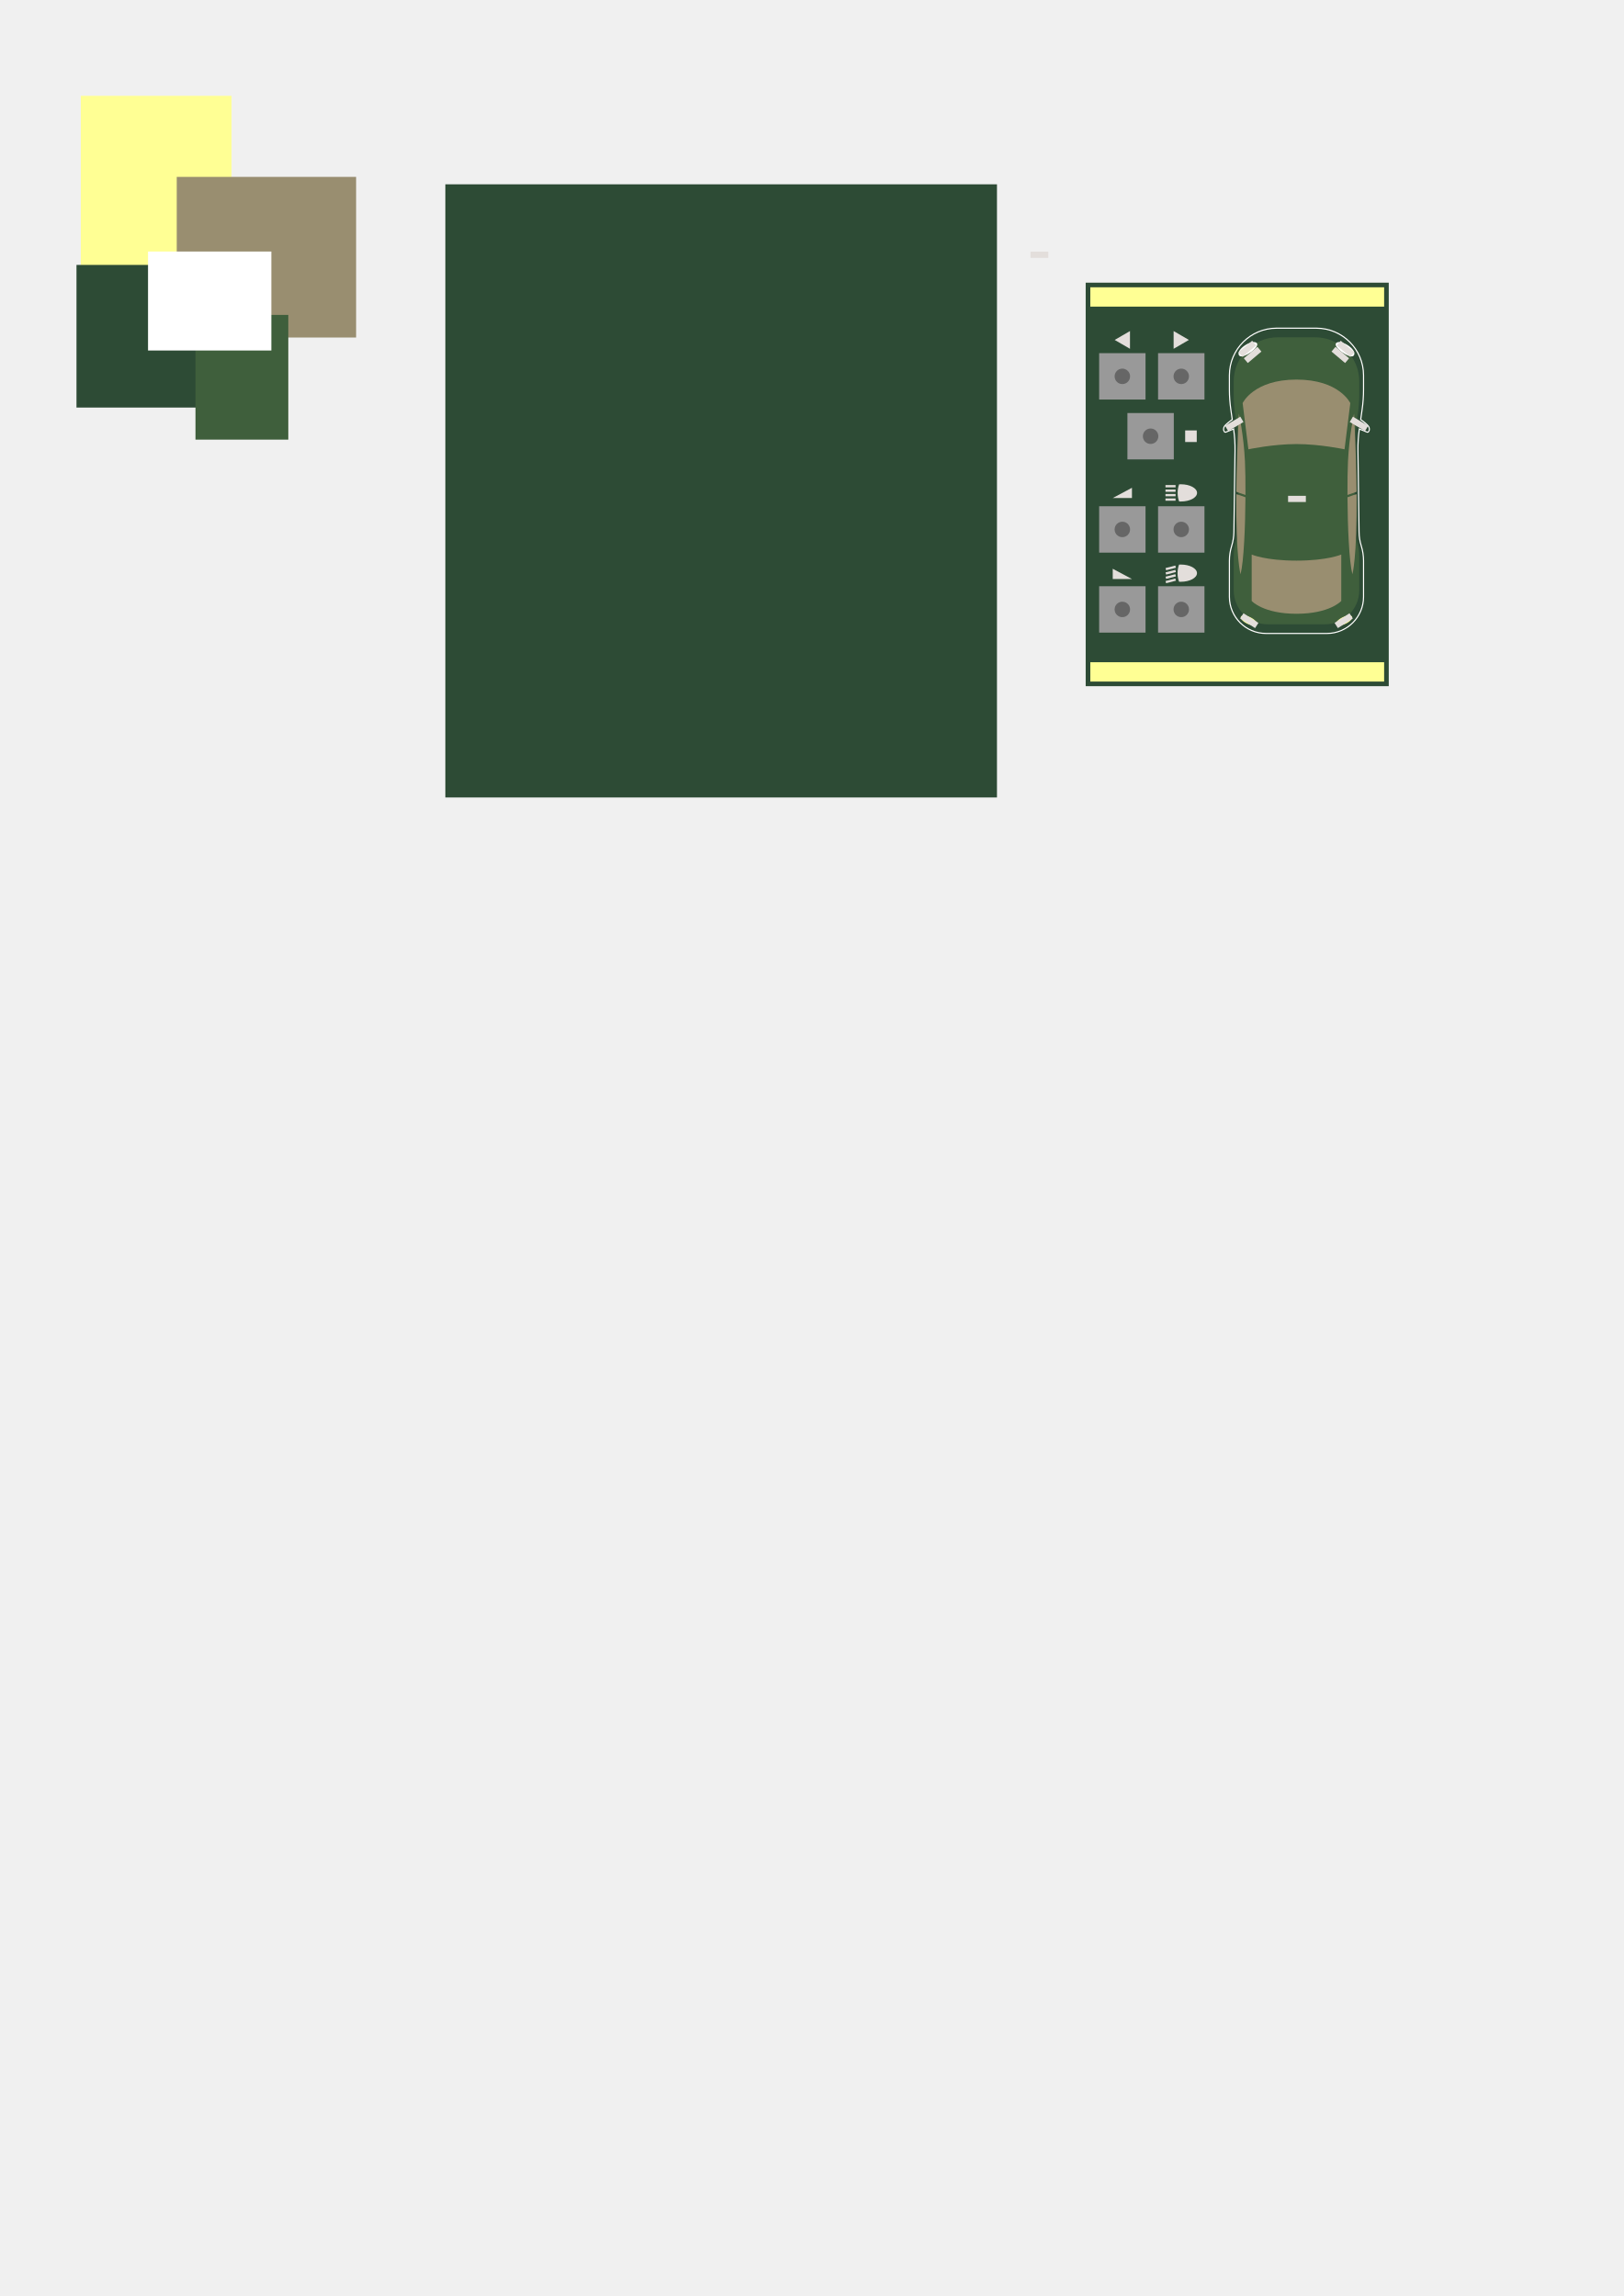
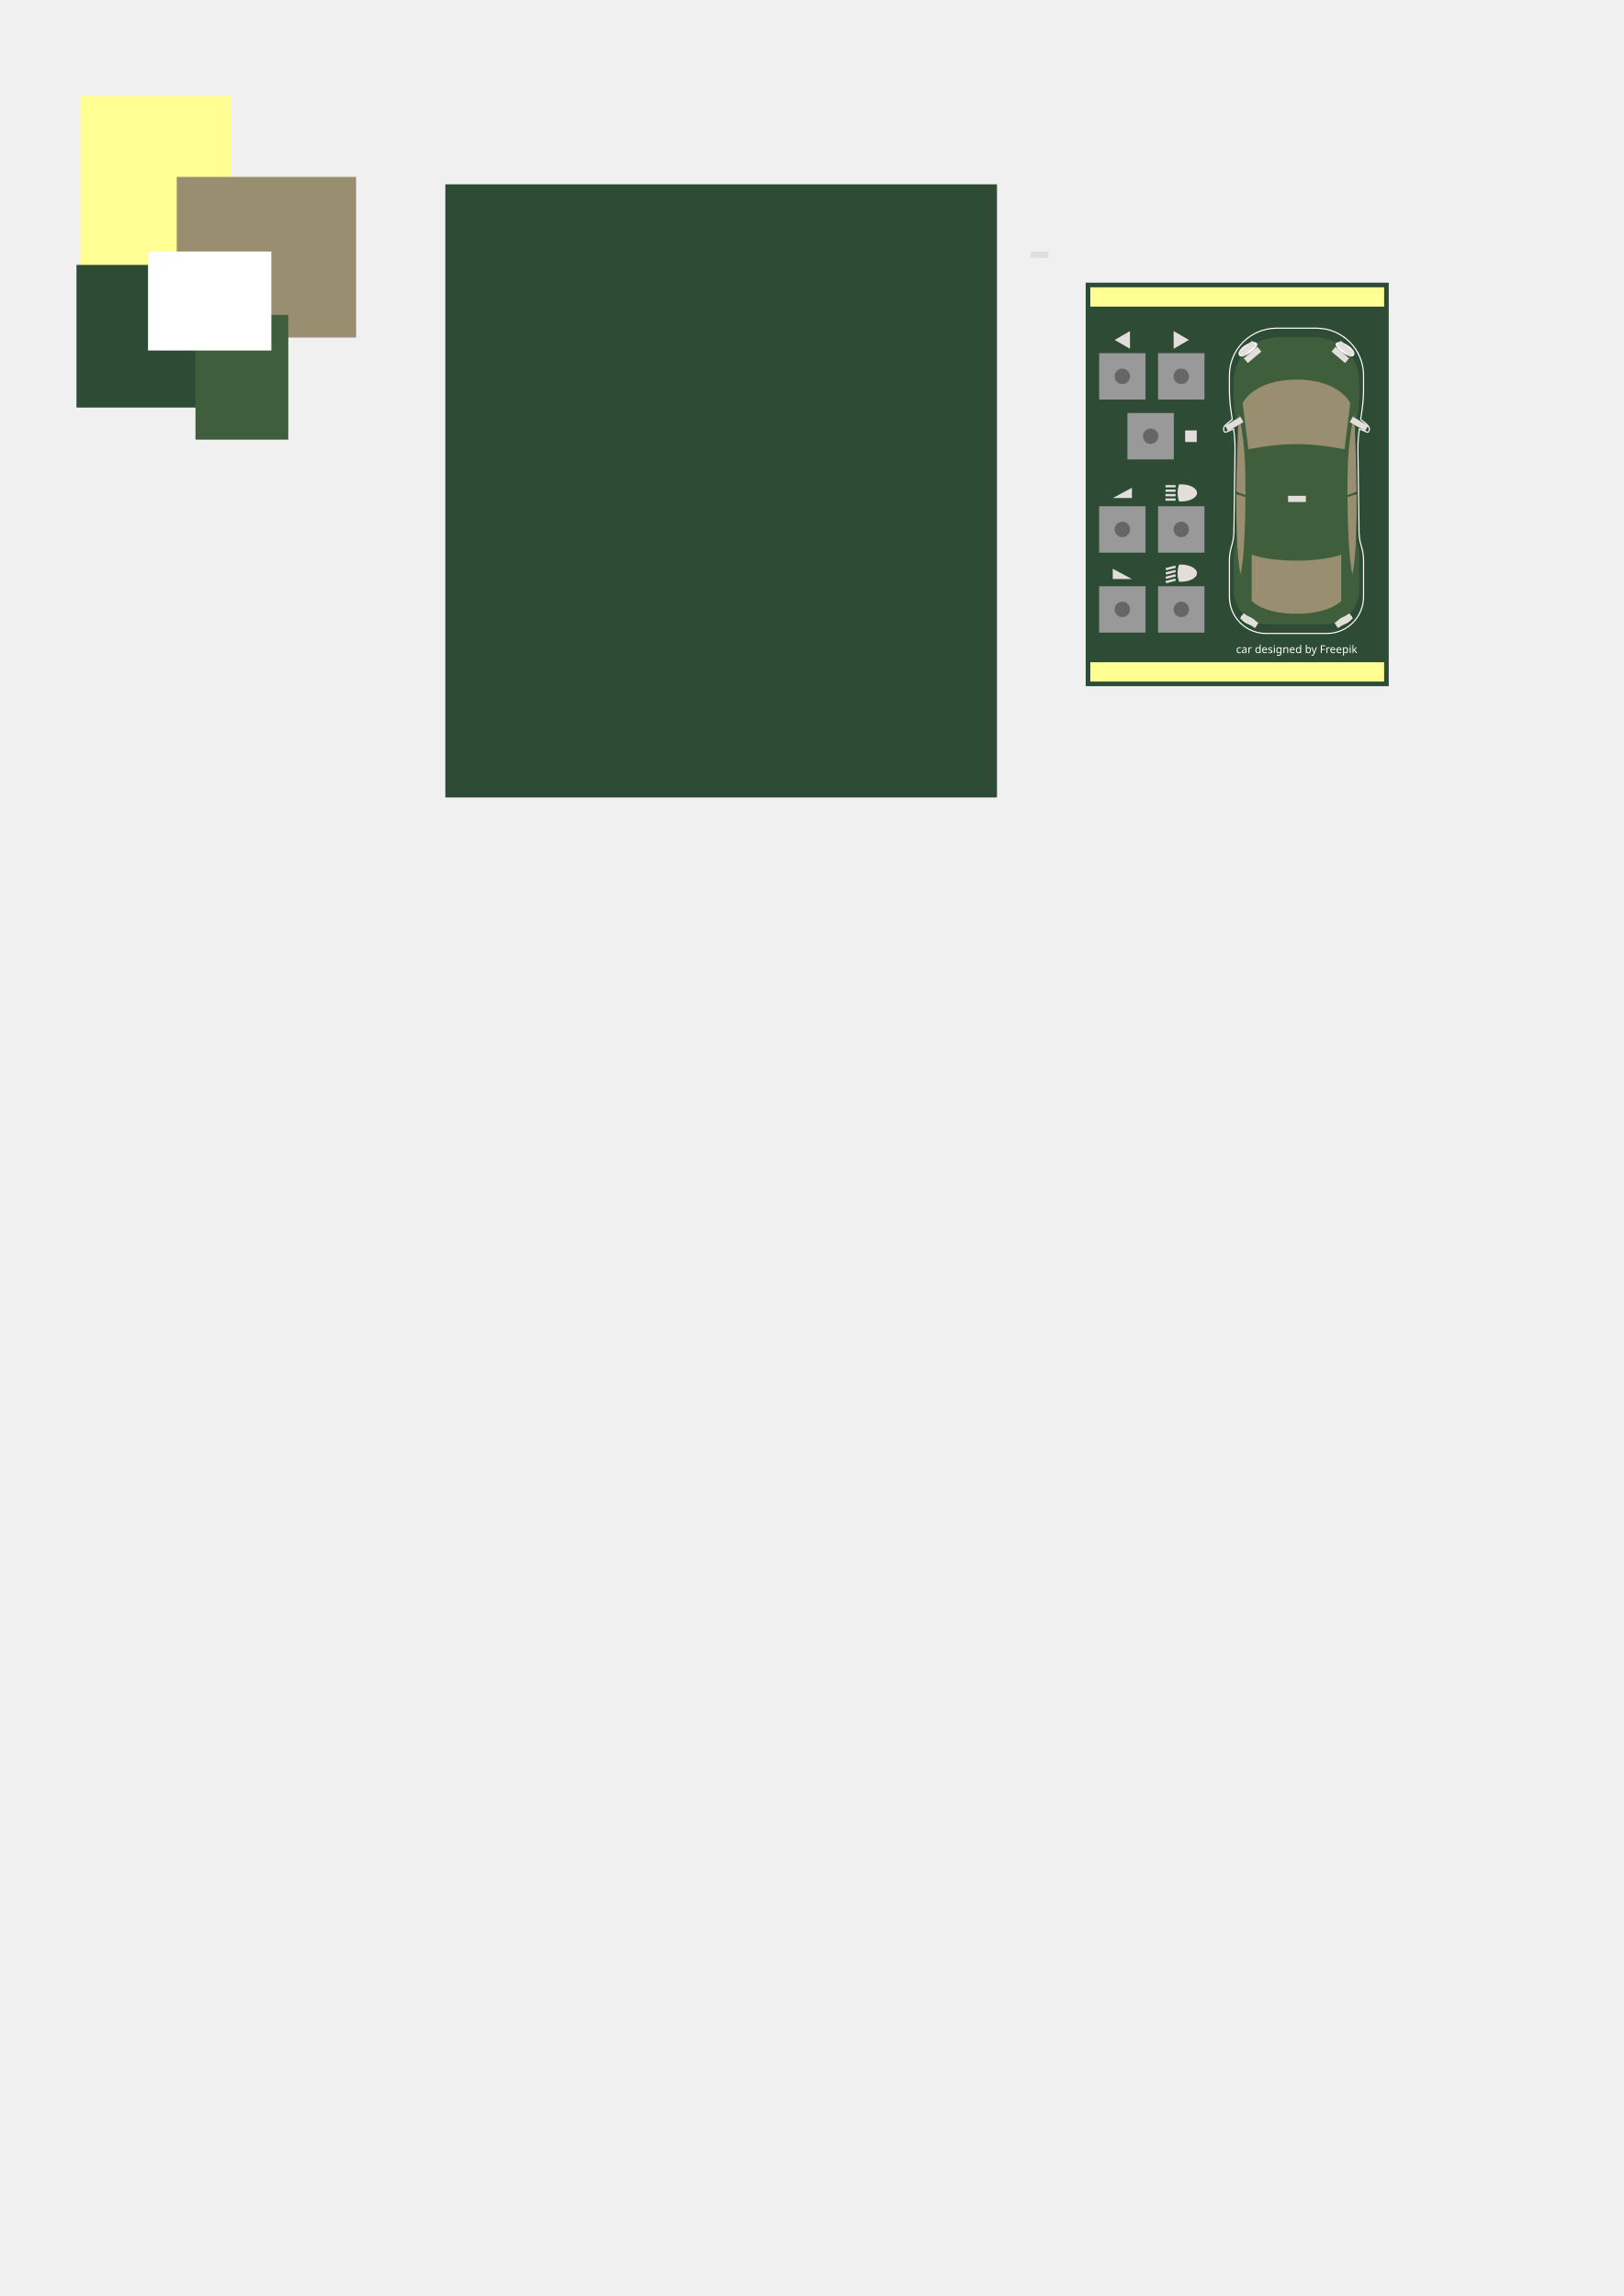
<svg xmlns="http://www.w3.org/2000/svg" width="210mm" height="297mm" viewBox="0 0 210 297" version="1.1" id="svg5" xml:space="preserve">
  <defs id="defs2" />
  <g id="layer1">
    <rect style="fill:#2d4b35;fill-opacity:1;stroke-width:2.068;stroke-linecap:square;stroke-linejoin:round" id="rect12750" width="71.344" height="79.314" x="57.598" y="23.842" />
    <rect style="fill:#ffff94;fill-opacity:1;stroke-width:0.338;stroke-linecap:square;stroke-linejoin:round" id="rect234" width="19.498" height="24.496" x="10.45" y="12.394" />
    <rect style="fill:#998e70;fill-opacity:1;stroke-width:0.25;stroke-linecap:square;stroke-linejoin:round" id="rect236" width="23.198" height="20.78" x="22.859" y="22.881" />
    <rect style="fill:#2d4b35;fill-opacity:1;stroke-width:0.502;stroke-linecap:square;stroke-linejoin:round" id="rect238" width="18.042" height="18.452" x="9.892" y="34.268" />
    <rect style="fill:#3f5f3c;fill-opacity:1;stroke-width:0.338;stroke-linecap:square;stroke-linejoin:round" id="rect244" width="12.005" height="16.132" x="25.282" y="40.735" />
    <rect style="fill:#ffffff;fill-opacity:1;stroke-width:0.338;stroke-linecap:square;stroke-linejoin:round" id="rect242" width="15.95" height="12.804" x="19.145" y="32.536" />
    <g id="g14267">
      <rect style="fill:#2d4b35;fill-opacity:1;stroke:none;stroke-width:0.804;stroke-linecap:square;stroke-linejoin:round;stroke-dasharray:none;stroke-opacity:1" id="rect12805" width="39.196" height="52.196" x="140.416" y="36.565" />
      <g id="g14128" transform="translate(-1.05476,0.5978908)">
        <rect style="fill:#ffff94;fill-opacity:1;stroke:none;stroke-width:0.611;stroke-linecap:square;stroke-linejoin:round;stroke-dasharray:none;stroke-opacity:1" id="rect13585" width="38" height="2.5" x="142.069" y="85.065" />
        <rect style="fill:#ffff94;fill-opacity:1;stroke:none;stroke-width:0.611;stroke-linecap:square;stroke-linejoin:round;stroke-dasharray:none;stroke-opacity:1" id="rect14070" width="38" height="2.5" x="142.069" y="36.565" />
      </g>
      <g id="g14145" transform="matrix(0.6429201,0,0,0.6429201,98.35825,21.37178)">
        <path id="path12708" style="fill:#ffffff;fill-opacity:1;stroke:#ffffff;stroke-width:0.453;stroke-dasharray:none;stroke-opacity:1" d="m 103.818,32.903 c -5.179,0 -9.378,4.198 -9.378,9.376 v 2.853 c 0,1.339 0.095,2.677 0.284,4.004 l 0.297,2.079 c -0.383,0.274 -1.438,1.052 -1.644,1.464 -0.254,0.508 -10e-7,0.973 0.169,0.93 0.118,-0.029 1.122,-0.451 1.716,-0.702 l 0.023,0.162 c 0.208,1.457 0.302,2.927 0.281,4.399 L 95.341,73.799 c -0.014,0.961 -0.164,1.913 -0.45,2.829 -0.299,0.96 -0.451,1.961 -0.451,2.968 v 7.247 c 0,4.005 3.247,7.251 7.251,7.251 h 12.255 c 4.005,0 7.251,-3.247 7.251,-7.251 v -7.247 c 0,-1.007 -0.153,-2.008 -0.451,-2.968 -0.285,-0.916 -0.437,-1.869 -0.449,-2.829 l -0.226,-16.331 c -0.021,-1.472 0.073,-2.942 0.281,-4.399 l 0.023,-0.161 c 0.594,0.251 1.599,0.672 1.717,0.701 0.17,0.043 0.423,-0.422 0.17,-0.93 -0.207,-0.412 -1.262,-1.191 -1.645,-1.465 l 0.296,-2.078 c 0.19,-1.327 0.285,-2.665 0.285,-4.004 v -2.853 c 0,-5.179 -4.199,-9.376 -9.378,-9.376 z" />
        <g id="g12748" transform="translate(29.63447,16.52957)">
          <path fill-rule="nonzero" fill="#ff6f00" fill-opacity="1" d="m 65.09,32.607 c -0.189,-1.327 -0.284,-2.665 -0.284,-4.005 v -2.853 c 0,-5.179 4.199,-9.376 9.378,-9.376 h 8.002 c 5.179,0 9.378,4.198 9.378,9.376 v 2.853 c 0,1.339 -0.095,2.678 -0.285,4.005 l -0.559,3.933 c -0.208,1.457 -0.302,2.927 -0.281,4.399 l 0.226,16.331 c 0.012,0.961 0.164,1.913 0.449,2.829 0.298,0.96 0.451,1.961 0.451,2.968 v 7.247 c 0,4.005 -3.247,7.251 -7.251,7.251 h -12.255 c -4.005,0 -7.251,-3.247 -7.251,-7.251 v -7.247 c 0,-1.007 0.152,-2.008 0.451,-2.968 0.285,-0.916 0.435,-1.869 0.449,-2.829 l 0.226,-16.331 c 0.021,-1.472 -0.073,-2.942 -0.281,-4.399 z m 0,0" id="path11854" style="fill:#2d4b35;fill-opacity:1;stroke-width:0.353" />
          <path fill-rule="nonzero" fill="#ff8b00" fill-opacity="1" d="m 90.541,33.416 c 0.179,-1.251 0.269,-2.515 0.269,-3.78 v -2.691 c 0,-4.887 -3.962,-8.848 -8.848,-8.848 h -7.553 c -4.887,0 -8.848,3.962 -8.848,8.848 v 2.691 c 0,1.265 0.09,2.529 0.267,3.78 l 0.529,3.711 c 0.196,1.375 0.285,2.763 0.266,4.152 l -0.214,15.411 c -0.012,0.907 -0.156,1.805 -0.424,2.671 -0.281,0.907 -0.424,1.851 -0.424,2.8 v 6.839 c 0,3.779 3.063,6.842 6.842,6.842 h 11.566 c 3.779,0 6.842,-3.063 6.842,-6.842 v -6.839 c 0,-0.949 -0.143,-1.893 -0.424,-2.8 -0.269,-0.865 -0.412,-1.764 -0.424,-2.671 l -0.214,-15.411 c -0.019,-1.389 0.069,-2.777 0.265,-4.152 z m 0,0" id="path11856" style="fill:#3f5f3c;fill-opacity:1;stroke-width:0.353" />
          <path fill-rule="nonzero" fill="#e9e8d8" fill-opacity="1" d="m 66.639,21.74 c -0.761,-1.116 2.536,-3.296 3.507,-2.536 0.973,0.761 -2.873,3.466 -3.507,2.536" id="path11858" style="fill:#ffffff;fill-opacity:1;stroke-width:0.353" />
          <path fill-rule="nonzero" fill="#ff6600" fill-opacity="1" d="m 65.527,34.587 c 0,0 -1.531,1.057 -1.785,1.563 -0.254,0.508 0,0.973 0.17,0.93 0.168,-0.041 2.154,-0.887 2.154,-0.887 z m 0,0" id="path11860" style="fill:#2d4b35;fill-opacity:1;stroke-width:0.353" />
          <path fill-rule="nonzero" fill="#45474a" fill-opacity="1" d="m 67.925,49.817 c 0.015,-2.719 -0.023,-5.062 -0.102,-6.736 -0.254,-5.367 -1.225,-9.635 -1.225,-9.635 -0.321,6.368 -0.469,11.537 -0.508,15.718 0.604,0.276 1.218,0.405 1.836,0.653" id="path11862" style="fill:#998e70;fill-opacity:1;stroke-width:0.353" />
          <path fill-rule="nonzero" fill="#45474a" fill-opacity="1" d="m 66.085,49.663 c -0.098,12.904 0.85,16.112 0.85,16.112 0.661,-2.588 0.951,-9.543 0.988,-15.497 -0.605,-0.19 -1.218,-0.481 -1.838,-0.615" id="path11864" style="fill:#998e70;fill-opacity:1;stroke-width:0.353" />
          <path fill-rule="nonzero" fill="#45474a" fill-opacity="1" d="m 88.445,49.817 c -0.015,-2.719 0.023,-5.062 0.102,-6.736 0.254,-5.367 1.225,-9.635 1.225,-9.635 0.321,6.368 0.469,11.537 0.508,15.718 -0.605,0.276 -1.218,0.405 -1.836,0.653" id="path11866" style="fill:#998e70;fill-opacity:1;stroke-width:0.353" />
          <path fill-rule="nonzero" fill="#45474a" fill-opacity="1" d="m 90.285,49.663 c 0.098,12.904 -0.85,16.112 -0.85,16.112 -0.661,-2.588 -0.951,-9.543 -0.988,-15.497 0.605,-0.19 1.218,-0.481 1.838,-0.615" id="path11868" style="fill:#998e70;fill-opacity:1;stroke-width:0.353" />
          <path fill-rule="nonzero" fill="#ffcc00" fill-opacity="1" d="m 70.178,75.825 c -0.171,0.358 -1.021,0.31 -1.9,-0.106 -0.879,-0.418 -1.454,-1.046 -1.284,-1.404 0.171,-0.36 1.021,-0.311 1.9,0.106 0.879,0.416 1.454,1.046 1.284,1.404" id="path11870" style="fill:#ffff94;fill-opacity:1;stroke-width:0.353" />
          <path fill-rule="nonzero" fill="#e9e8d8" fill-opacity="1" d="m 89.731,21.74 c 0.761,-1.116 -2.536,-3.296 -3.508,-2.536 -0.972,0.761 2.875,3.466 3.508,2.536" id="path11872" style="fill:#ffffff;fill-opacity:1;stroke-width:0.353" />
          <path fill-rule="nonzero" fill="#ff6600" fill-opacity="1" d="m 90.843,34.587 c 0,0 1.531,1.057 1.785,1.563 0.254,0.508 0,0.973 -0.17,0.93 -0.168,-0.041 -2.155,-0.887 -2.155,-0.887 z m 0,0" id="path11874" style="fill:#2d4b35;fill-opacity:1;stroke-width:0.353" />
          <path fill-rule="nonzero" fill="#ffcc00" fill-opacity="1" d="m 86.192,75.825 c 0.17,0.358 1.021,0.31 1.9,-0.106 0.879,-0.418 1.454,-1.046 1.283,-1.404 -0.17,-0.36 -1.02,-0.311 -1.899,0.106 -0.879,0.416 -1.455,1.046 -1.284,1.404" id="path11876" style="fill:#ffff94;fill-opacity:1;stroke-width:0.353" />
          <path fill-rule="nonzero" fill="#45474a" fill-opacity="1" d="m 78.184,26.6 c -8.642,0 -10.827,4.734 -10.827,4.734 l 1.158,9.296 c 0,0 4.935,-1.056 9.67,-1.056 4.736,0 9.671,1.056 9.671,1.056 l 1.156,-9.296 c 0,0 -2.184,-4.734 -10.827,-4.734 m 0,36.427 c 6.222,0 9.011,-1.225 9.011,-1.225 v 9.339 c 0,0 -2.3,2.578 -9.011,2.578 -6.71,0 -9.01,-2.578 -9.01,-2.578 v -9.339 c 0,0 2.789,1.225 9.01,1.225" id="path11878" style="fill:#998e70;fill-opacity:1;stroke-width:0.353" />
        </g>
      </g>
    </g>
    <rect style="fill:#e3dedb;fill-opacity:1;stroke:none;stroke-width:0.256;stroke-linecap:square;stroke-linejoin:round;stroke-dasharray:none;stroke-opacity:1" id="rect14245" width="2.3" height="0.8" x="93.102" y="138.086" transform="rotate(-40.13501)" />
    <rect style="fill:#e3dedb;fill-opacity:1;stroke:none;stroke-width:0.256;stroke-linecap:square;stroke-linejoin:round;stroke-dasharray:none;stroke-opacity:1" id="rect14269" width="2.3" height="0.8" x="93.113" y="139.127" transform="rotate(-40.13501)" />
    <g id="g14277" transform="matrix(-1,0,0,1,335.3498,0)">
      <rect style="fill:#e3dedb;fill-opacity:1;stroke:none;stroke-width:0.256;stroke-linecap:square;stroke-linejoin:round;stroke-dasharray:none;stroke-opacity:1" id="rect14271" width="2.3" height="0.8" x="93.102" y="138.086" transform="rotate(-40.13501)" />
      <rect style="fill:#e3dedb;fill-opacity:1;stroke:none;stroke-width:0.256;stroke-linecap:square;stroke-linejoin:round;stroke-dasharray:none;stroke-opacity:1" id="rect14273" width="2.3" height="0.8" x="93.113" y="139.127" transform="rotate(-40.13501)" />
    </g>
    <rect style="fill:#e3dedb;fill-opacity:1;stroke:none;stroke-width:0.396;stroke-linecap:square;stroke-linejoin:round;stroke-dasharray:none;stroke-opacity:1" id="rect14333" width="2.3" height="0.8" x="166.593" y="64.137" />
    <rect style="fill:#e3dedb;fill-opacity:1;stroke:none;stroke-width:0.396;stroke-linecap:square;stroke-linejoin:round;stroke-dasharray:none;stroke-opacity:1" id="rect14335" width="2.3" height="0.8" x="178.145" y="-20.554" transform="rotate(32.83736)" />
    <rect style="fill:#e3dedb;fill-opacity:1;stroke:none;stroke-width:0.396;stroke-linecap:square;stroke-linejoin:round;stroke-dasharray:none;stroke-opacity:1" id="rect14337" width="2.3" height="0.8" x="-103.63" y="161.297" transform="matrix(-0.8402133,0.5422561,0.5422561,0.8402133,0,0)" />
    <rect style="fill:#e3dedb;fill-opacity:1;stroke:none;stroke-width:0.396;stroke-linecap:square;stroke-linejoin:round;stroke-dasharray:none;stroke-opacity:1" id="rect14339" width="2.3" height="0.8" x="108.371" y="128.027" transform="rotate(-30.58556)" />
    <rect style="fill:#e3dedb;fill-opacity:1;stroke:none;stroke-width:0.396;stroke-linecap:square;stroke-linejoin:round;stroke-dasharray:none;stroke-opacity:1" id="rect14341" width="2.3" height="0.8" x="-180.356" y="-42.628" transform="matrix(-0.8608703,-0.5088244,-0.5088244,0.8608703,0,0)" />
    <rect style="fill:#e3dedb;fill-opacity:1;stroke:none;stroke-width:0.396;stroke-linecap:square;stroke-linejoin:round;stroke-dasharray:none;stroke-opacity:1" id="rect14345" width="2.3" height="0.8" x="133.282" y="32.556" />
    <rect style="fill:#999999;fill-opacity:1;stroke:none;stroke-width:1.751;stroke-linecap:square;stroke-linejoin:round;stroke-dasharray:none;stroke-opacity:1" id="rect14347" width="6" height="6" x="142.157" y="45.684" />
    <rect style="fill:#999999;fill-opacity:1;stroke:none;stroke-width:1.751;stroke-linecap:square;stroke-linejoin:round;stroke-dasharray:none;stroke-opacity:1" id="rect14349" width="6" height="6" x="149.777" y="45.684" />
    <rect style="fill:#999999;fill-opacity:1;stroke:none;stroke-width:1.751;stroke-linecap:square;stroke-linejoin:round;stroke-dasharray:none;stroke-opacity:1" id="rect14351" width="6" height="6" x="142.157" y="65.486" />
    <rect style="fill:#999999;fill-opacity:1;stroke:none;stroke-width:1.751;stroke-linecap:square;stroke-linejoin:round;stroke-dasharray:none;stroke-opacity:1" id="rect14353" width="6" height="6" x="149.777" y="65.486" />
    <rect style="fill:#999999;fill-opacity:1;stroke:none;stroke-width:1.751;stroke-linecap:square;stroke-linejoin:round;stroke-dasharray:none;stroke-opacity:1" id="rect14355" width="6" height="6" x="145.813" y="53.428" />
    <rect style="fill:#999999;fill-opacity:1;stroke:none;stroke-width:1.751;stroke-linecap:square;stroke-linejoin:round;stroke-dasharray:none;stroke-opacity:1" id="rect14357" width="6" height="6" x="142.157" y="75.832" />
    <rect style="fill:#999999;fill-opacity:1;stroke:none;stroke-width:1.751;stroke-linecap:square;stroke-linejoin:round;stroke-dasharray:none;stroke-opacity:1" id="rect14359" width="6" height="6" x="149.777" y="75.832" />
    <g id="g14517" transform="translate(-0.296712,0.5920123)">
      <path id="path14462" style="fill:#e3dedb;fill-opacity:1;stroke:none;stroke-width:0.757;stroke-linecap:square;stroke-linejoin:round;stroke-dasharray:none;stroke-opacity:1" d="m 153.021,62.051 a 2.096,1.115 0 0 0 -0.222,0.007 1.255,2.085 0 0 0 -0.193,1.108 1.255,2.085 0 0 0 0.193,1.108 2.096,1.115 0 0 0 0.222,0.007 2.096,1.115 0 0 0 2.096,-1.115 2.096,1.115 0 0 0 -2.096,-1.115 z" />
      <g id="g14479" transform="matrix(1.248519,0,0,1,-37.85893,0.02663737)">
        <rect style="fill:#e3dedb;fill-opacity:1;stroke:none;stroke-width:0.162;stroke-linecap:square;stroke-linejoin:round;stroke-dasharray:none;stroke-opacity:1" id="rect14467" width="1.047" height="0.295" x="151.291" y="62.128" />
        <rect style="fill:#e3dedb;fill-opacity:1;stroke:none;stroke-width:0.162;stroke-linecap:square;stroke-linejoin:round;stroke-dasharray:none;stroke-opacity:1" id="rect14469" width="1.047" height="0.295" x="151.291" y="62.704" />
        <rect style="fill:#e3dedb;fill-opacity:1;stroke:none;stroke-width:0.162;stroke-linecap:square;stroke-linejoin:round;stroke-dasharray:none;stroke-opacity:1" id="rect14471" width="1.047" height="0.295" x="151.291" y="63.281" />
        <rect style="fill:#e3dedb;fill-opacity:1;stroke:none;stroke-width:0.162;stroke-linecap:square;stroke-linejoin:round;stroke-dasharray:none;stroke-opacity:1" id="rect14473" width="1.047" height="0.295" x="151.291" y="63.857" />
      </g>
    </g>
    <g id="g14509" transform="translate(5.578382,11.00178)">
      <path id="path14481" style="fill:#e3dedb;fill-opacity:1;stroke:none;stroke-width:0.757;stroke-linecap:square;stroke-linejoin:round;stroke-dasharray:none;stroke-opacity:1" d="m 147.137,62.024 a 2.096,1.115 0 0 0 -0.222,0.007 1.255,2.085 0 0 0 -0.193,1.108 1.255,2.085 0 0 0 0.193,1.108 2.096,1.115 0 0 0 0.222,0.007 2.096,1.115 0 0 0 2.096,-1.115 2.096,1.115 0 0 0 -2.096,-1.115 z" />
      <g id="g14501" transform="translate(-0.07922592,0.0779772)">
        <rect style="fill:#e3dedb;fill-opacity:1;stroke:none;stroke-width:0.181;stroke-linecap:square;stroke-linejoin:round;stroke-dasharray:none;stroke-opacity:1" id="rect14483" width="1.307" height="0.295" x="125.138" y="96.594" transform="rotate(-14.41458)" />
        <rect style="fill:#e3dedb;fill-opacity:1;stroke:none;stroke-width:0.181;stroke-linecap:square;stroke-linejoin:round;stroke-dasharray:none;stroke-opacity:1" id="rect14485" width="1.307" height="0.295" x="124.999" y="97.135" transform="rotate(-14.41458)" />
        <rect style="fill:#e3dedb;fill-opacity:1;stroke:none;stroke-width:0.181;stroke-linecap:square;stroke-linejoin:round;stroke-dasharray:none;stroke-opacity:1" id="rect14487" width="1.307" height="0.295" x="124.86" y="97.675" transform="rotate(-14.41458)" />
        <rect style="fill:#e3dedb;fill-opacity:1;stroke:none;stroke-width:0.181;stroke-linecap:square;stroke-linejoin:round;stroke-dasharray:none;stroke-opacity:1" id="rect14489" width="1.307" height="0.295" x="124.721" y="98.216" transform="rotate(-14.41458)" />
      </g>
    </g>
    <path id="rect14519" style="fill:#e3dedb;stroke-width:0.529;stroke-linecap:square;stroke-linejoin:round" d="m 143.914,73.573 2.485,1.323 h -2.485 z" />
    <path id="path14618" style="fill:#e3dedb;stroke-width:0.529;stroke-linecap:square;stroke-linejoin:round" d="m 146.399,63.097 -2.485,1.323 h 2.485 z" />
    <path style="fill:#e3dedb;fill-opacity:1;stroke:none;stroke-width:0.804;stroke-linecap:square;stroke-linejoin:round;stroke-dasharray:none;stroke-opacity:1" id="path14739" d="m 145.346,42.258 -0.809,0.467 -0.809,0.467 v -0.934 -0.934 l 0.809,0.467 z" transform="matrix(1.222194,0,0,1.229276,-23.87479,-7.975023)" />
    <path style="fill:#e3dedb;fill-opacity:1;stroke:none;stroke-width:0.804;stroke-linecap:square;stroke-linejoin:round;stroke-dasharray:none;stroke-opacity:1" id="path14741" d="m 145.346,42.258 -0.809,0.467 -0.809,0.467 v -0.934 -0.934 l 0.809,0.467 z" transform="matrix(-1.222194,0,0,1.229276,321.8086,-7.975023)" />
    <rect style="fill:#e3dedb;fill-opacity:1;stroke:none;stroke-width:0.437;stroke-linecap:square;stroke-linejoin:round;stroke-dasharray:none;stroke-opacity:1" id="rect14743" width="1.499" height="1.499" x="153.281" y="55.678" />
    <circle style="fill:#666666;fill-opacity:1;stroke:none;stroke-width:0.464;stroke-linecap:square;stroke-linejoin:round;stroke-dasharray:none;stroke-opacity:1" id="path14745" cx="145.157" cy="48.684" r="1" />
    <circle style="fill:#666666;fill-opacity:1;stroke:none;stroke-width:0.464;stroke-linecap:square;stroke-linejoin:round;stroke-dasharray:none;stroke-opacity:1" id="circle14747" cx="152.777" cy="48.684" r="1" />
    <circle style="fill:#666666;fill-opacity:1;stroke:none;stroke-width:0.464;stroke-linecap:square;stroke-linejoin:round;stroke-dasharray:none;stroke-opacity:1" id="circle14749" cx="148.813" cy="56.428" r="1" />
    <circle style="fill:#666666;fill-opacity:1;stroke:none;stroke-width:0.464;stroke-linecap:square;stroke-linejoin:round;stroke-dasharray:none;stroke-opacity:1" id="circle14751" cx="145.157" cy="68.486" r="1" />
    <circle style="fill:#666666;fill-opacity:1;stroke:none;stroke-width:0.464;stroke-linecap:square;stroke-linejoin:round;stroke-dasharray:none;stroke-opacity:1" id="circle14753" cx="152.777" cy="68.486" r="1" />
    <circle style="fill:#666666;fill-opacity:1;stroke:none;stroke-width:0.464;stroke-linecap:square;stroke-linejoin:round;stroke-dasharray:none;stroke-opacity:1" id="circle14755" cx="152.777" cy="78.832" r="1" />
    <circle style="fill:#666666;fill-opacity:1;stroke:none;stroke-width:0.464;stroke-linecap:square;stroke-linejoin:round;stroke-dasharray:none;stroke-opacity:1" id="circle14757" cx="145.157" cy="78.832" r="1" />
+     <text xml:space="preserve" style="font-style:normal;font-weight:normal;font-size:10.583px;line-height:1.25;font-family:sans-serif;fill:#ffffff;fill-opacity:1;stroke:none;stroke-width:0.265" x="159.869" y="84.483" id="text358">
+       <tspan id="tspan356" style="font-style:normal;font-variant:normal;font-weight:normal;font-stretch:normal;font-size:1.411px;font-family:sans-serif;-inkscape-font-specification:'sans-serif, Normal';font-variant-ligatures:normal;font-variant-caps:normal;font-variant-numeric:normal;font-variant-east-asian:normal;fill:#ffffff;stroke-width:0.265" x="159.869" y="84.483">car designed by Freepik</tspan>
+     </text>
  </g>
</svg>
